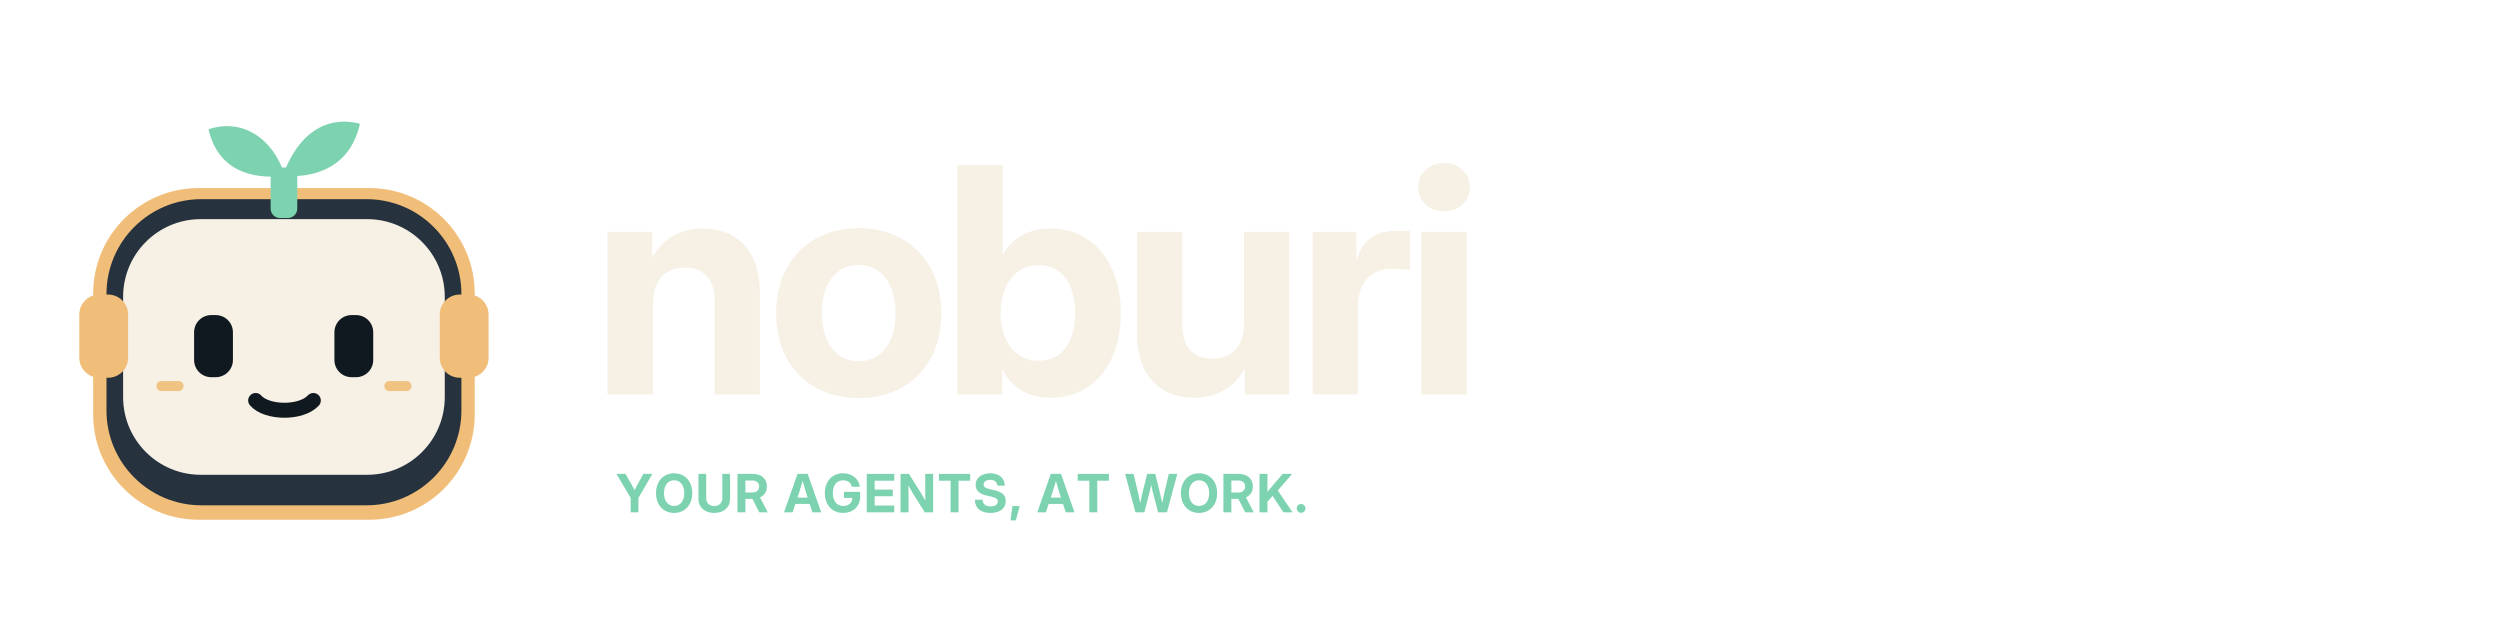
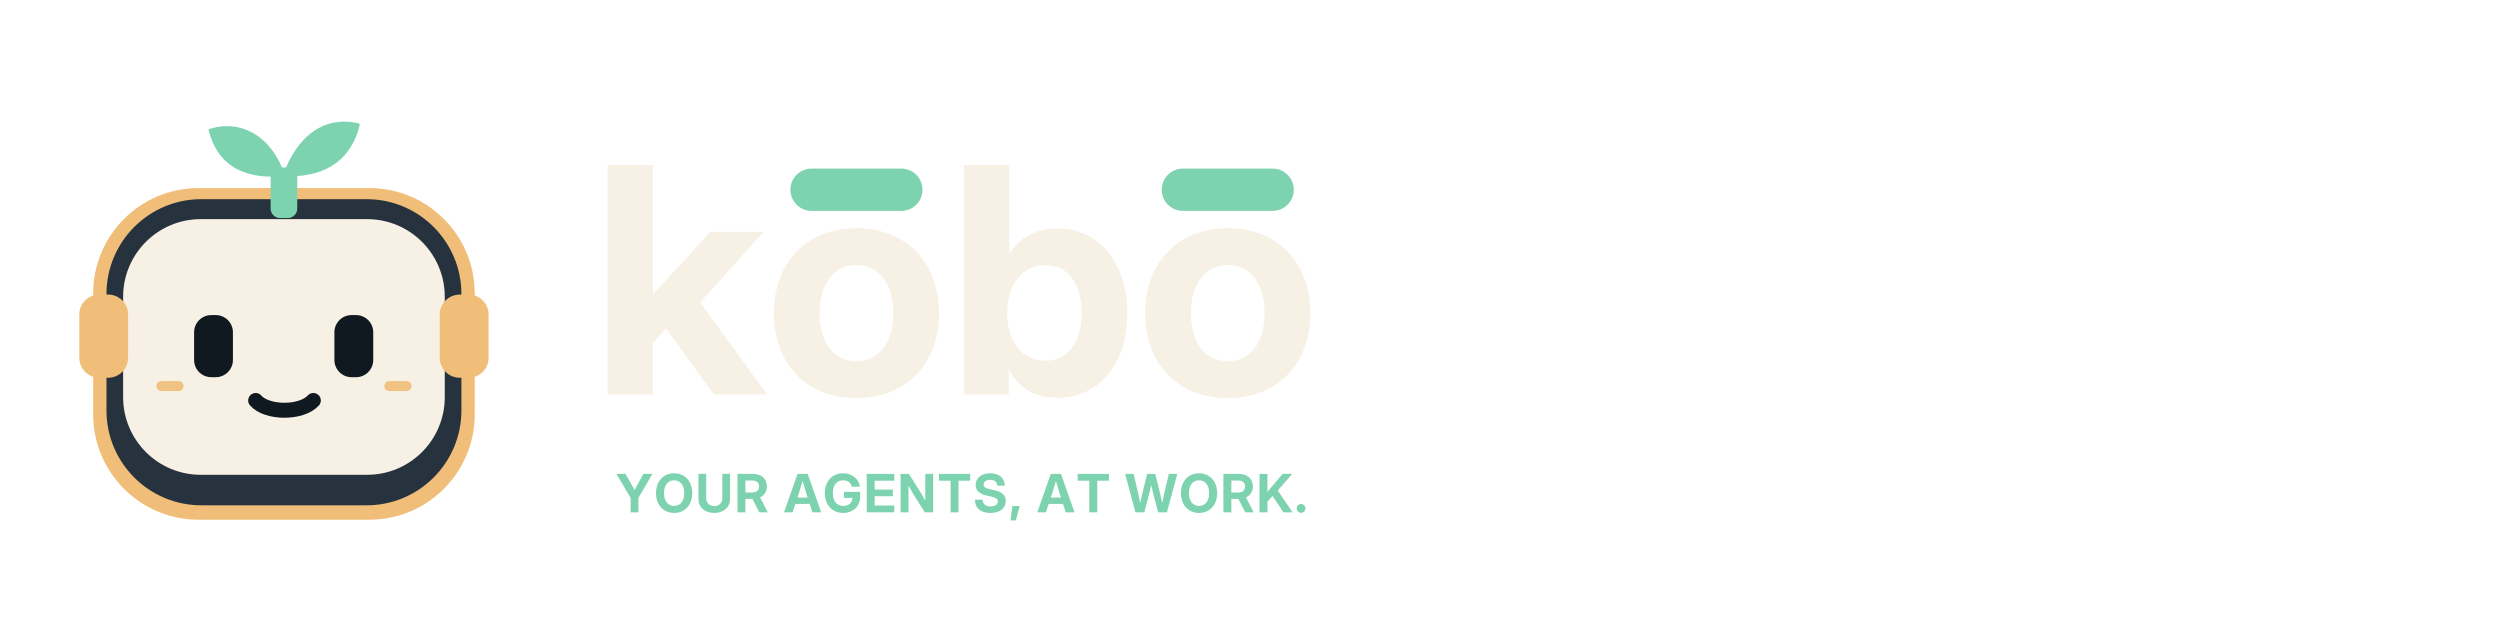
<svg xmlns="http://www.w3.org/2000/svg" width="1420" height="360" viewBox="0 0 1420 360">
  <g transform="translate(0,18) scale(.315)">
    <g>
      <rect x="168" y="282" width="688" height="598" rx="190" fill="#F0BE79" />
      <rect x="192" y="302" width="640" height="552" rx="171" fill="#26323D" />
      <rect x="222" y="338" width="580" height="461" rx="140" fill="#F6F0E5" />
      <rect x="143" y="474" width="88" height="150" rx="36" fill="#F0BE79" />
      <rect x="793" y="474" width="88" height="150" rx="36" fill="#F0BE79" />
      <rect x="488" y="245" width="48" height="91" rx="17" fill="#7DD3B0" />
      <path d="M514 260 C451 267 393 249 376 176 C435 156 492 190 514 260 Z" fill="#7DD3B0" />
      <path d="M510 260 C575 265 633 239 649 166 C588 150 536 185 510 260 Z" fill="#7DD3B0" />
      <rect x="350" y="511" width="70" height="112" rx="31" fill="#101820" />
      <rect x="603" y="511" width="70" height="112" rx="31" fill="#101820" />
      <path d="M461 665 C481 688 543 689 565 665" fill="none" stroke="#101820" stroke-width="27" stroke-linecap="round" />
      <rect x="282" y="630" width="49" height="18" rx="9" fill="#F0BE79" opacity=".9" />
      <rect x="693" y="630" width="49" height="18" rx="9" fill="#F0BE79" opacity=".9" />
    </g>
  </g>
-   <path d="M399 587C399 751 484 824 606 824C729 824 800 749 800 607V0H1094V661C1094 928 949 1078 724 1078C572 1078 465 1010 394 890V1056H104V0H399Z" transform="translate(336.000,224.000) scale(0.0874023,-0.0874023)" fill="#F6F0E5" />
-   <path d="M594 -24C915 -24 1131 196 1131 527C1131 858 915 1080 594 1080C274 1080 58 858 58 527C58 196 274 -24 594 -24ZM594 215C451 215 355 331 355 527C355 724 452 841 594 841C737 841 834 724 834 527C834 331 738 215 594 215Z" transform="translate(435.795,224.000) scale(0.0874023,-0.0874023)" fill="#F6F0E5" />
-   <path d="M709 -22C985 -22 1166 198 1166 529C1166 853 981 1078 711 1078C574 1078 468 1024 400 910H399V1490H104V0H395V162H396C457 39 570 -22 709 -22ZM633 218C484 218 385 340 385 529C385 717 484 840 633 840C776 840 869 727 869 529C869 331 776 218 633 218Z" transform="translate(534.717,224.000) scale(0.0874023,-0.0874023)" fill="#F6F0E5" />
-   <path d="M475 -22C627 -22 734 46 805 166V0H1094V1056H800V469C800 305 715 232 593 232C470 232 399 307 399 449V1056H104V395C104 128 250 -22 475 -22Z" transform="translate(636.697,224.000) scale(0.0874023,-0.0874023)" fill="#F6F0E5" />
-   <path d="M104 0H399V572C399 731 488 815 609 815C659 815 714 811 736 810V1061C712 1062 683 1063 649 1063C510 1063 430 1003 391 876H388V1056H104Z" transform="translate(736.493,224.000) scale(0.0874023,-0.0874023)" fill="#F6F0E5" />
-   <path d="M104 0H399V1056H104ZM251 1189C348 1189 419 1256 419 1346C419 1436 348 1503 251 1503C154 1503 83 1436 83 1346C83 1256 154 1189 251 1189Z" transform="translate(798.268,224.000) scale(0.0874023,-0.0874023)" fill="#F6F0E5" />
+   <path d="M345.09 224L370.87 224L370.87 194.72L378.30 186.50L405.48 224L435.64 224L397.62 171.73L433.72 131.70L403.47 131.70L371.14 167.01L370.87 167.01L370.87 93.77L345.09 93.77Z" fill="#F6F0E5" />
+   <path d="M486.42 226.10C514.48 226.10 533.35 206.87 533.35 177.94C533.35 149.01 514.48 129.61 486.42 129.61C458.45 129.61 439.57 149.01 439.57 177.94C439.57 206.87 458.45 226.10 486.42 226.10ZM486.42 205.21C473.92 205.21 465.53 195.07 465.53 177.94C465.53 160.72 474.01 150.49 486.42 150.49C498.92 150.49 507.40 160.72 507.40 177.94C507.40 195.07 499.01 205.21 486.42 205.21Z" fill="#F6F0E5" />
+   <path d="M600.39 225.92C624.51 225.92 640.33 206.69 640.33 177.76C640.33 149.45 624.17 129.78 600.57 129.78C588.59 129.78 579.33 134.50 573.38 144.46L573.30 144.46L573.30 93.77L547.51 93.77L547.51 224L572.95 224L572.95 209.84L573.04 209.84C578.37 220.59 588.24 225.92 600.39 225.92ZM593.75 204.95C580.73 204.95 572.07 194.28 572.07 177.76C572.07 161.33 580.73 150.58 593.75 150.58C606.25 150.58 614.38 160.46 614.38 177.76C614.38 195.07 606.25 204.95 593.75 204.95Z" fill="#F6F0E5" />
+   <path d="M697.32 226.10C725.38 226.10 744.26 206.87 744.26 177.94C744.26 149.01 725.38 129.61 697.32 129.61C669.35 129.61 650.47 149.01 650.47 177.94C650.47 206.87 669.35 226.10 697.32 226.10ZM697.32 205.21C684.82 205.21 676.43 195.07 676.43 177.94C676.43 160.72 684.91 150.49 697.32 150.49C709.82 150.49 718.30 160.72 718.30 177.94C718.30 195.07 709.91 205.21 697.32 205.21Z" fill="#F6F0E5" />
+   <rect x="448.95" y="95.77" width="75.03" height="24" rx="12" fill="#7DD3B0" />
+   <rect x="659.85" y="95.77" width="75.03" height="24" rx="12" fill="#7DD3B0" />
  <path d="M561 0H861V557L1404 1490H1053L808 1043C775 983 743 923 713 863C681 923 649 983 615 1043L362 1490H9L561 557Z" transform="translate(350.000,291.000) scale(0.0146484,-0.0146484)" fill="#7DD3B0" />
  <path d="M765 -24C1166 -24 1468 270 1468 744C1468 1219 1166 1514 765 1514C364 1514 63 1219 63 744C63 272 364 -24 765 -24ZM765 248C535 248 373 428 373 744C373 1062 535 1242 765 1242C995 1242 1158 1062 1158 744C1158 428 995 248 765 248Z" transform="translate(371.698,291.000) scale(0.0146484,-0.0146484)" fill="#7DD3B0" />
  <path d="M721 -24C1093 -24 1335 197 1335 519V1490H1034V544C1034 368 911 242 721 242C532 242 409 369 409 544V1490H108V519C108 196 349 -24 721 -24Z" transform="translate(395.125,291.000) scale(0.0146484,-0.0146484)" fill="#7DD3B0" />
  <path d="M111 0H419V521H689C690 521 691 521 692 521L956 0H1286L987 579C1154 656 1253 804 1253 1001C1253 1301 1043 1490 707 1490H111ZM419 768V1234H688C851 1234 952 1143 952 1001C952 859 851 768 689 768Z" transform="translate(417.248,291.000) scale(0.0146484,-0.0146484)" fill="#7DD3B0" />
  <path d="M9 0H341L449 325H1006L1110 0H1451L928 1490H532ZM532 571 583 725C631 877 677 1029 731 1214C784 1029 830 877 876 725L926 571Z" transform="translate(445.190,291.000) scale(0.0146484,-0.0146484)" fill="#7DD3B0" />
  <path d="M772 -24C1158 -24 1432 232 1432 602V792H806V558H1131C1128 373 985 248 780 248C526 248 373 438 373 744C373 1051 525 1242 776 1242C954 1242 1077 1143 1110 991H1422C1384 1303 1109 1514 767 1514C365 1514 63 1220 63 744C63 284 350 -24 772 -24Z" transform="translate(467.592,291.000) scale(0.0146484,-0.0146484)" fill="#7DD3B0" />
  <path d="M111 0H1180V264H419V624H1123V881H419V1226H1180V1490H111Z" transform="translate(490.667,291.000) scale(0.0146484,-0.0146484)" fill="#7DD3B0" />
  <path d="M111 0H419V691C419 755 418 882 412 1038C496 887 572 758 615 690L1049 0H1374V1490H1067V753C1067 690 1068 567 1072 452C1013 559 949 672 914 728L435 1490H111Z" transform="translate(509.904,291.000) scale(0.0146484,-0.0146484)" fill="#7DD3B0" />
  <path d="M45 1226H497V0H805V1226H1256V1490H45Z" transform="translate(532.657,291.000) scale(0.0146484,-0.0146484)" fill="#7DD3B0" />
  <path d="M675 -24C1042 -24 1266 153 1266 440C1266 664 1125 795 807 862L664 893C481 933 407 984 407 1076C407 1185 514 1261 666 1261C826 1261 931 1174 942 1033H1230C1221 1333 1008 1514 665 1514C326 1514 99 1332 99 1061C99 848 242 711 537 647L694 613C883 572 961 516 961 420C961 304 848 229 677 229C486 229 371 325 367 489H70C70 165 293 -24 675 -24Z" transform="translate(552.715,291.000) scale(0.0146484,-0.0146484)" fill="#7DD3B0" />
  <path d="M47 -312H253L404 243H121Z" transform="translate(573.285,291.000) scale(0.0146484,-0.0146484)" fill="#7DD3B0" />
  <path d="M9 0H341L449 325H1006L1110 0H1451L928 1490H532ZM532 571 583 725C631 877 677 1029 731 1214C784 1029 830 877 876 725L926 571Z" transform="translate(589.055,291.000) scale(0.0146484,-0.0146484)" fill="#7DD3B0" />
  <path d="M45 1226H497V0H805V1226H1256V1490H45Z" transform="translate(611.456,291.000) scale(0.0146484,-0.0146484)" fill="#7DD3B0" />
  <path d="M409 0H754L964 813C983 886 1000 968 1020 1062C1040 968 1058 886 1076 813L1288 0H1631L2032 1490H1703L1528 750C1499 620 1472 490 1447 361C1421 490 1392 620 1361 750L1178 1490H864L679 750C648 619 619 488 593 357C568 488 541 619 512 750L337 1490H9Z" transform="translate(638.944,291.000) scale(0.0146484,-0.0146484)" fill="#7DD3B0" />
  <path d="M765 -24C1166 -24 1468 270 1468 744C1468 1219 1166 1514 765 1514C364 1514 63 1219 63 744C63 272 364 -24 765 -24ZM765 248C535 248 373 428 373 744C373 1062 535 1242 765 1242C995 1242 1158 1062 1158 744C1158 428 995 248 765 248Z" transform="translate(669.842,291.000) scale(0.0146484,-0.0146484)" fill="#7DD3B0" />
  <path d="M111 0H419V521H689C690 521 691 521 692 521L956 0H1286L987 579C1154 656 1253 804 1253 1001C1253 1301 1043 1490 707 1490H111ZM419 768V1234H688C851 1234 952 1143 952 1001C952 859 851 768 689 768Z" transform="translate(693.269,291.000) scale(0.0146484,-0.0146484)" fill="#7DD3B0" />
  <path d="M111 0H419V410L616 639L1037 0H1392L819 846L1377 1490H1008L640 1060C566 971 492 883 419 795V1490H111Z" transform="translate(713.780,291.000) scale(0.0146484,-0.0146484)" fill="#7DD3B0" />
  <path d="M250 -18C345 -18 420 57 420 152C420 246 345 322 250 322C156 322 81 246 81 152C81 57 156 -18 250 -18Z" transform="translate(735.347,291.000) scale(0.0146484,-0.0146484)" fill="#7DD3B0" />
</svg>
